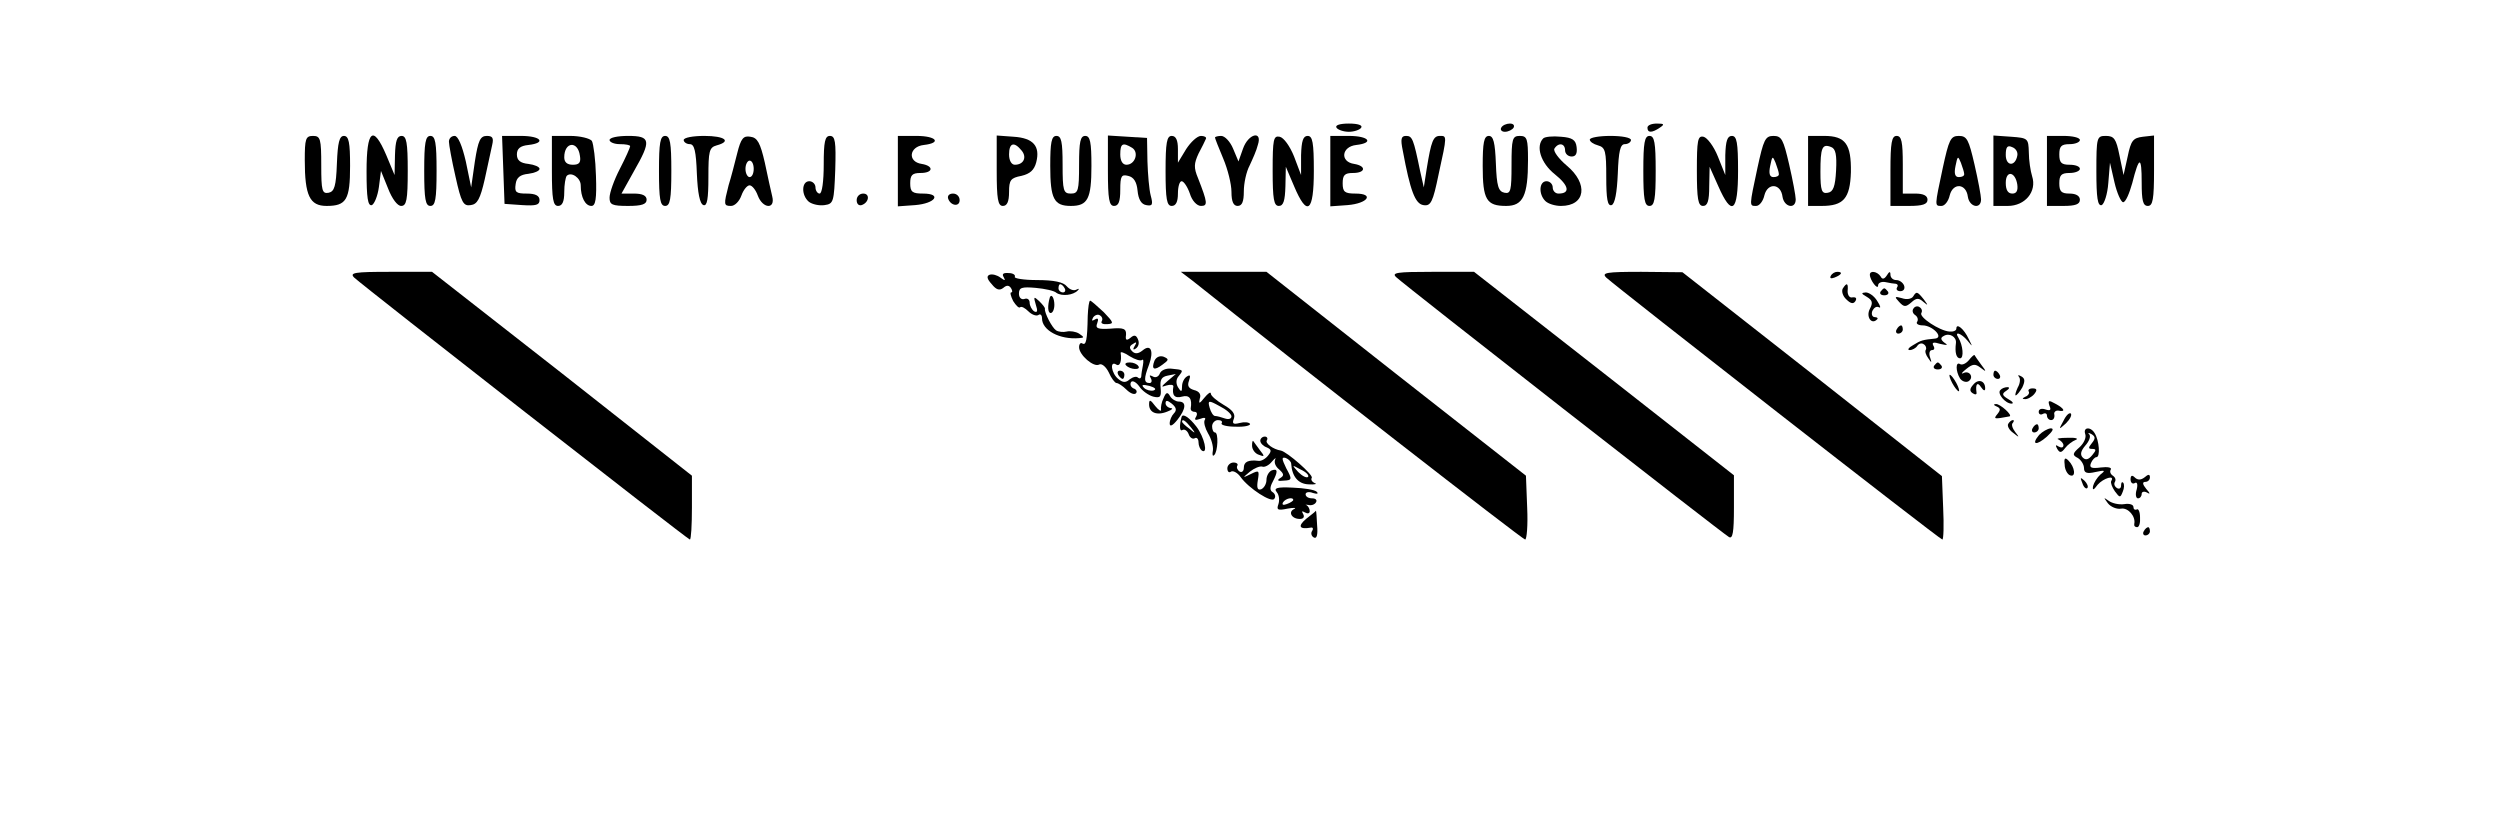
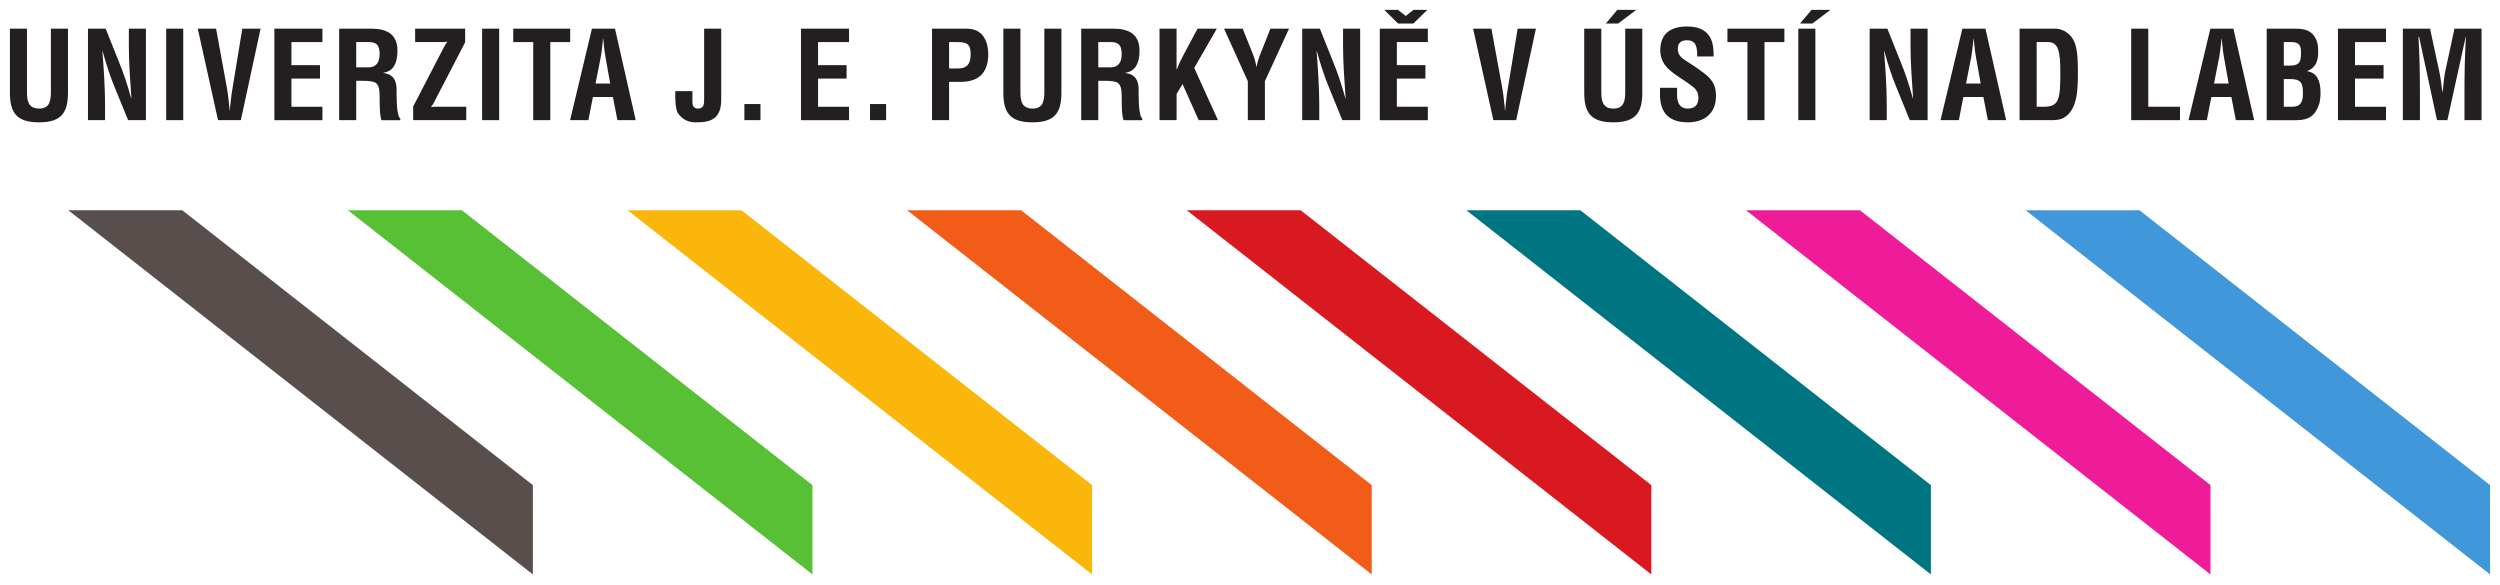
- <svg xmlns="http://www.w3.org/2000/svg" version="1.0" width="607pt" height="198pt" viewBox="0 0 607 198" preserveAspectRatio="xMidYMid meet">
-   <g transform="translate(0,198) scale(0.1,-0.1)" fill="#000000" stroke="none">
-     <path d="M3245 1670 c3 -5 17 -10 30 -10 13 0 27 5 30 10 4 6 -8 10 -30 10 -22 0 -34 -4 -30 -10z" />
-     <path d="M3645 1670 c-3 -5 1 -10 9 -10 8 0 18 5 21 10 3 6 -1 10 -9 10 -8 0 -18 -4 -21 -10z" />
-     <path d="M4000 1670 c0 -13 11 -13 30 0 12 8 11 10 -7 10 -13 0 -23 -4 -23 -10z" />
-     <path d="M740 1591 c0 -86 12 -111 53 -111 48 0 57 15 57 97 0 57 -3 73 -15 73 -11 0 -15 -16 -17 -67 -2 -55 -6 -68 -20 -71 -16 -3 -18 5 -18 67 0 64 -2 71 -20 71 -18 0 -20 -7 -20 -59z" />
-     <path d="M890 1564 c0 -64 3 -85 13 -82 6 3 14 22 17 44 l5 39 17 -42 c10 -26 23 -43 32 -43 13 0 16 14 16 85 0 69 -3 85 -15 85 -11 0 -15 -12 -16 -47 l-1 -48 -20 48 c-32 75 -48 62 -48 -39z" />
-     <path d="M1030 1565 c0 -69 3 -85 15 -85 12 0 15 16 15 85 0 69 -3 85 -15 85 -12 0 -15 -16 -15 -85z" />
-     <path d="M1090 1636 c0 -7 7 -46 16 -85 14 -63 19 -72 37 -69 16 2 23 15 34 63 7 33 15 70 18 83 4 17 1 22 -13 22 -16 0 -21 -11 -29 -62 l-9 -63 -13 63 c-9 39 -19 62 -27 62 -8 0 -14 -6 -14 -14z" />
-     <path d="M1222 1568 l3 -83 43 -3 c33 -2 42 0 42 12 0 11 -10 16 -31 16 -26 0 -30 3 -27 23 2 16 11 23 31 25 15 2 27 7 27 12 0 5 -12 10 -27 12 -20 2 -28 9 -28 23 0 14 8 21 28 23 44 5 31 22 -18 22 l-46 0 3 -82z" />
-     <path d="M1340 1565 c0 -69 3 -85 15 -85 10 0 15 10 15 33 0 19 3 36 6 40 11 11 34 -5 34 -23 0 -29 11 -50 26 -50 10 0 13 17 11 73 -1 39 -6 78 -10 85 -5 6 -28 12 -53 12 l-44 0 0 -85z m68 37 c3 -17 -2 -22 -17 -22 -14 0 -21 6 -21 18 0 38 33 41 38 4z" />
-     <path d="M1480 1640 c0 -5 11 -10 25 -10 14 0 25 -2 25 -5 0 -3 -11 -28 -25 -55 -14 -27 -25 -58 -25 -70 0 -17 6 -20 45 -20 33 0 45 4 45 15 0 10 -10 15 -31 15 l-30 0 30 54 c43 75 41 86 -14 86 -25 0 -45 -4 -45 -10z" />
-     <path d="M1600 1565 c0 -69 3 -85 15 -85 12 0 15 16 15 85 0 69 -3 85 -15 85 -12 0 -15 -16 -15 -85z" />
-     <path d="M1660 1640 c0 -5 7 -10 15 -10 11 0 15 -17 17 -72 2 -46 7 -73 16 -76 9 -3 12 15 12 68 0 63 2 72 20 77 37 10 20 23 -30 23 -27 0 -50 -4 -50 -10z" />
-     <path d="M1790 1608 c-6 -24 -15 -59 -21 -78 -12 -47 -12 -50 6 -50 9 0 20 11 25 25 5 14 14 25 20 25 6 0 15 -11 20 -25 12 -32 43 -34 35 -2 -3 12 -11 49 -18 82 -11 48 -18 61 -35 63 -17 3 -23 -4 -32 -40z m40 -38 c0 -11 -4 -20 -10 -20 -5 0 -10 9 -10 20 0 11 5 20 10 20 6 0 10 -9 10 -20z" />
-     <path d="M2000 1580 c0 -40 -4 -70 -10 -70 -5 0 -10 7 -10 15 0 8 -7 15 -15 15 -19 0 -20 -34 -1 -50 8 -6 25 -10 38 -8 22 3 23 8 26 86 2 68 0 82 -13 82 -12 0 -15 -14 -15 -70z" />
-     <path d="M2180 1564 l0 -85 42 3 c49 4 66 28 19 28 -26 0 -31 4 -31 25 0 20 5 25 25 25 31 0 33 17 3 22 -35 5 -31 42 5 46 44 5 31 22 -18 22 l-45 0 0 -86z" />
-     <path d="M2420 1566 c0 -70 3 -86 15 -86 10 0 15 10 15 34 0 29 4 34 30 39 21 5 31 14 36 33 10 39 -7 59 -55 62 l-41 3 0 -85z m60 49 c14 -16 6 -35 -16 -35 -8 0 -14 10 -14 25 0 28 12 32 30 10z" />
-     <path d="M2550 1577 c0 -80 9 -97 50 -97 41 0 50 17 50 97 0 58 -3 73 -15 73 -12 0 -15 -14 -15 -70 0 -63 -2 -70 -20 -70 -18 0 -20 7 -20 70 0 56 -3 70 -15 70 -12 0 -15 -15 -15 -73z" />
-     <path d="M2690 1566 c0 -70 3 -86 15 -86 11 0 15 11 15 39 0 34 3 38 19 34 14 -3 21 -15 23 -36 2 -21 9 -33 21 -35 15 -3 17 1 11 23 -4 15 -7 52 -8 83 l-1 57 -47 3 -48 3 0 -85z m59 55 c17 -11 7 -41 -14 -41 -9 0 -15 9 -15 25 0 27 6 30 29 16z" />
-     <path d="M2830 1565 c0 -69 3 -85 15 -85 10 0 15 10 15 30 0 17 4 30 9 30 5 0 14 -13 20 -30 5 -17 17 -30 27 -30 17 0 16 8 -7 67 -11 26 -10 36 1 60 8 15 16 31 18 36 2 4 -4 7 -12 7 -9 0 -25 -15 -36 -32 l-20 -33 0 33 c0 22 -5 32 -15 32 -12 0 -15 -16 -15 -85z" />
-     <path d="M2950 1646 c0 -2 9 -25 20 -51 11 -26 20 -62 20 -81 0 -24 5 -34 15 -34 11 0 15 11 15 35 0 20 6 48 14 63 7 15 17 37 20 50 12 36 -23 28 -36 -9 l-11 -31 -13 31 c-7 17 -20 31 -29 31 -8 0 -15 -2 -15 -4z" />
-     <path d="M3090 1566 c0 -70 3 -86 15 -86 11 0 15 12 16 48 l1 47 20 -47 c32 -76 48 -63 48 37 0 69 -3 85 -15 85 -11 0 -15 -12 -16 -47 l0 -48 -17 45 c-10 25 -25 46 -35 48 -15 3 -17 -6 -17 -82z" />
-     <path d="M3230 1564 l0 -85 42 3 c49 4 66 28 19 28 -26 0 -31 4 -31 25 0 20 5 25 25 25 31 0 33 17 3 22 -35 5 -31 42 5 46 44 5 31 22 -18 22 l-45 0 0 -86z" />
-     <path d="M3406 1614 c18 -97 30 -129 50 -132 18 -3 23 7 37 75 21 95 20 93 3 93 -16 0 -21 -12 -32 -80 l-7 -45 -9 40 c-16 78 -19 85 -34 85 -12 0 -14 -7 -8 -36z" />
-     <path d="M3600 1577 c0 -82 9 -97 57 -97 41 0 53 25 53 111 0 52 -2 59 -20 59 -18 0 -20 -7 -20 -71 0 -62 -2 -70 -17 -67 -15 3 -19 16 -21 71 -2 51 -6 67 -17 67 -12 0 -15 -16 -15 -73z" />
-     <path d="M3747 1644 c-19 -19 -6 -60 28 -87 35 -28 38 -47 9 -47 -8 0 -14 7 -14 15 0 8 -7 15 -15 15 -18 0 -20 -31 -3 -48 7 -7 24 -12 38 -12 60 0 67 54 14 98 -20 17 -33 35 -30 41 10 16 26 13 26 -4 0 -8 7 -15 16 -15 10 0 14 7 12 23 -2 17 -10 23 -38 25 -20 2 -39 0 -43 -4z" />
-     <path d="M3860 1641 c0 -5 9 -11 20 -14 18 -5 20 -14 20 -77 0 -53 3 -71 13 -68 8 3 13 30 15 76 2 55 6 72 17 72 8 0 15 5 15 10 0 6 -22 10 -50 10 -27 0 -50 -4 -50 -9z" />
-     <path d="M3990 1565 c0 -69 3 -85 15 -85 12 0 15 16 15 85 0 69 -3 85 -15 85 -12 0 -15 -16 -15 -85z" />
-     <path d="M4120 1566 c0 -70 3 -86 15 -86 11 0 15 12 15 48 l1 47 21 -47 c33 -75 48 -63 48 37 0 69 -3 85 -15 85 -11 0 -15 -12 -16 -47 l0 -48 -18 45 c-10 25 -26 46 -35 48 -14 3 -16 -9 -16 -82z" />
-     <path d="M4267 1572 c-20 -94 -20 -92 -3 -92 8 0 17 12 20 26 8 31 40 29 44 -4 4 -25 32 -31 32 -6 0 8 -7 46 -16 85 -14 60 -18 69 -38 69 -20 0 -24 -9 -39 -78z m52 -14 c1 -5 -5 -8 -13 -8 -9 0 -12 8 -8 27 5 25 6 25 13 8 4 -11 8 -23 8 -27z" />
-     <path d="M4390 1565 l0 -85 33 0 c53 0 69 18 71 82 1 68 -13 88 -65 88 l-39 0 0 -85z m68 1 c-2 -39 -7 -52 -20 -54 -15 -3 -18 5 -18 51 0 58 4 69 26 60 11 -4 14 -19 12 -57z" />
-     <path d="M4590 1565 l0 -85 45 0 c33 0 45 4 45 15 0 10 -10 15 -30 15 l-30 0 0 70 c0 56 -3 70 -15 70 -12 0 -15 -16 -15 -85z" />
-     <path d="M4717 1572 c-20 -94 -20 -92 -3 -92 8 0 17 12 20 26 8 31 40 29 44 -4 4 -25 32 -31 32 -6 0 8 -7 46 -16 85 -14 60 -18 69 -38 69 -20 0 -24 -9 -39 -78z m52 -14 c1 -5 -5 -8 -13 -8 -9 0 -12 8 -8 27 5 25 6 25 13 8 4 -11 8 -23 8 -27z" />
-     <path d="M4840 1566 l0 -86 35 0 c42 0 71 35 59 72 -4 13 -8 39 -8 58 -1 34 -2 35 -43 38 l-43 3 0 -85z m58 36 c-5 -27 -28 -26 -28 2 0 19 4 24 15 19 9 -3 15 -12 13 -21z m0 -70 c2 -15 -2 -22 -12 -22 -11 0 -16 9 -16 26 0 31 23 28 28 -4z" />
-     <path d="M4970 1565 l0 -85 40 0 c29 0 40 4 40 15 0 9 -9 15 -25 15 -20 0 -25 5 -25 25 0 20 5 25 25 25 14 0 25 5 25 10 0 6 -11 10 -25 10 -20 0 -25 5 -25 25 0 20 5 25 25 25 14 0 25 5 25 10 0 6 -18 10 -40 10 l-40 0 0 -85z" />
-     <path d="M5090 1564 c0 -64 3 -85 13 -82 6 3 14 26 16 54 l4 49 11 -48 c6 -26 16 -48 21 -48 6 0 15 21 22 46 17 67 23 67 23 2 0 -44 3 -57 15 -57 12 0 15 16 15 86 l0 85 -27 -3 c-24 -3 -29 -9 -37 -48 l-10 -45 -10 48 c-8 40 -13 47 -33 47 -22 0 -23 -3 -23 -86z" />
-     <path d="M2080 1494 c0 -9 5 -14 12 -12 18 6 21 28 4 28 -9 0 -16 -7 -16 -16z" />
-     <path d="M2302 1498 c6 -18 28 -21 28 -4 0 9 -7 16 -16 16 -9 0 -14 -5 -12 -12z" />
-     <path d="M860 1306 c25 -23 810 -636 815 -636 3 0 5 35 5 78 l0 77 -315 248 -316 247 -102 0 c-86 0 -99 -2 -87 -14z" />
-     <path d="M2403 1313 c-8 -3 -7 -10 5 -23 11 -14 19 -16 28 -9 8 7 14 7 19 -1 3 -5 4 -10 0 -10 -3 0 -1 -9 5 -21 7 -11 14 -18 17 -15 3 3 12 -2 20 -10 8 -8 19 -12 24 -9 5 4 9 0 9 -8 0 -29 43 -52 90 -48 13 1 13 2 0 11 -8 5 -22 7 -30 5 -8 -2 -20 -1 -26 3 -10 7 -28 42 -27 52 1 3 -6 11 -14 19 -13 12 -14 11 -8 -9 5 -15 4 -20 -4 -16 -6 4 -11 14 -11 21 0 8 -6 12 -13 9 -7 -2 -13 3 -13 13 0 15 7 17 41 14 22 -2 45 -7 50 -12 13 -9 41 -6 52 6 4 4 3 5 -3 2 -7 -4 -17 0 -24 8 -8 10 -31 15 -72 15 -32 0 -57 4 -54 8 2 4 -4 9 -15 9 -13 1 -17 -2 -12 -10 5 -9 3 -9 -8 -1 -8 6 -19 9 -26 7z m182 -33 c3 -5 1 -10 -4 -10 -6 0 -11 5 -11 10 0 6 2 10 4 10 3 0 8 -4 11 -10z" />
-     <path d="M2896 1298 c252 -201 801 -628 807 -628 4 0 7 35 5 77 l-3 78 -315 247 -315 248 -104 0 -104 0 29 -22z" />
-     <path d="M3390 1307 c21 -20 792 -622 808 -631 9 -5 12 11 12 71 l0 79 -315 247 -316 247 -102 0 c-85 0 -99 -2 -87 -13z" />
-     <path d="M3900 1306 c26 -24 810 -636 816 -636 3 0 4 35 2 77 l-3 77 -315 248 -315 247 -100 1 c-85 0 -97 -2 -85 -14z" />
-     <path d="M4445 1310 c-3 -6 1 -7 9 -4 18 7 21 14 7 14 -6 0 -13 -4 -16 -10z" />
-     <path d="M4540 1313 c0 -13 20 -39 20 -26 0 6 8 10 18 8 9 -2 21 -4 25 -4 5 -1 6 -5 3 -9 -3 -5 1 -9 8 -9 8 0 12 6 9 14 -3 7 -11 13 -19 13 -8 0 -14 6 -14 13 0 9 -3 8 -9 -2 -6 -9 -11 -10 -15 -2 -8 12 -26 15 -26 4z" />
-     <path d="M4474 1279 c-3 -6 0 -18 9 -26 10 -10 17 -12 22 -4 4 7 1 10 -7 9 -7 -2 -12 5 -12 15 2 20 -2 22 -12 6z" />
-     <path d="M4566 1272 c-3 -5 1 -9 9 -9 8 0 12 4 9 9 -3 4 -7 8 -9 8 -2 0 -6 -4 -9 -8z" />
-     <path d="M4533 1259 c13 -8 15 -14 7 -29 -10 -19 4 -39 17 -26 4 3 1 6 -5 6 -6 0 -9 7 -6 15 4 8 10 12 16 9 5 -3 4 3 -4 15 -7 12 -20 21 -28 21 -12 -1 -11 -3 3 -11z" />
-     <path d="M4645 1260 c-4 -6 -16 -8 -27 -4 -18 5 -19 4 -7 -9 12 -13 16 -13 30 -1 12 11 18 11 29 1 12 -10 12 -9 1 6 -16 20 -18 20 -26 7z" />
-     <path d="M2549 1258 c-6 -21 -5 -38 2 -38 5 0 9 9 9 20 0 16 -7 28 -11 18z" />
-     <path d="M2641 1213 c-1 -60 -4 -72 -13 -67 -4 3 -8 -1 -8 -9 0 -19 36 -50 49 -42 6 3 16 -5 23 -19 6 -14 15 -26 19 -26 4 0 15 -7 24 -16 9 -9 19 -13 23 -9 4 4 1 10 -6 12 -6 3 -9 9 -6 15 3 5 12 1 20 -10 7 -11 23 -22 34 -25 17 -4 20 -1 18 21 -2 20 2 27 17 30 l20 4 -20 -17 c-16 -14 -17 -16 -3 -11 10 3 17 2 17 -2 -4 -22 3 -30 21 -25 18 5 25 -5 21 -29 0 -5 4 -8 10 -8 5 0 7 -5 3 -12 -5 -8 -2 -9 10 -5 10 4 15 3 11 -3 -3 -5 1 -20 8 -32 8 -13 13 -31 12 -41 -2 -11 -1 -16 3 -12 9 8 11 55 2 55 -4 0 -7 7 -7 15 0 8 7 15 14 15 8 0 12 -3 9 -8 -2 -4 13 -8 34 -8 22 -1 37 3 35 7 -3 4 -14 5 -25 2 -16 -4 -19 -2 -14 11 4 11 -4 21 -25 33 -17 10 -31 22 -31 27 0 6 -7 1 -16 -10 -12 -15 -14 -15 -11 -2 4 10 -1 18 -14 21 -13 4 -17 10 -12 23 4 12 3 15 -5 10 -7 -4 -12 -15 -12 -24 0 -14 -2 -15 -10 -2 -5 9 -5 19 2 27 12 15 12 15 -19 18 -12 1 -24 -4 -27 -12 -3 -8 -11 -11 -17 -7 -8 4 -9 3 -5 -4 4 -7 2 -12 -3 -12 -14 0 -14 11 -1 45 12 33 4 51 -16 34 -10 -8 -18 -9 -25 -2 -8 8 -7 13 2 18 8 6 10 4 4 -5 -5 -8 -4 -11 3 -6 6 4 9 13 5 22 -4 10 -9 12 -18 4 -10 -8 -13 -6 -11 7 1 15 -6 18 -38 15 -31 -2 -37 1 -32 13 4 11 2 14 -6 9 -7 -4 -8 -3 -4 5 4 6 12 9 17 5 5 -3 7 -9 4 -14 -3 -5 3 -8 14 -7 16 1 15 4 -9 29 -16 15 -31 28 -33 28 -3 0 -5 -17 -6 -37z m132 -107 c3 3 4 -2 2 -13 -2 -10 -4 -22 -4 -27 -1 -5 -4 -6 -8 -3 -3 4 -12 2 -20 -4 -10 -9 -17 -8 -28 1 -17 14 -21 45 -5 35 9 -6 14 8 11 28 -1 4 9 1 22 -8 13 -8 26 -12 30 -9z m28 -74 c-7 -2 -18 1 -23 6 -8 8 -4 9 13 5 13 -4 18 -8 10 -11z m189 -63 c0 -6 -7 -8 -16 -5 -9 3 -19 6 -24 6 -4 0 -10 9 -13 20 -5 18 -3 19 24 4 16 -8 29 -19 29 -25z" />
-     <path d="M2734 1093 c10 -11 37 -12 30 -2 -3 5 -12 9 -21 9 -9 0 -13 -3 -9 -7z" />
-     <path d="M2715 1070 c3 -5 8 -10 11 -10 2 0 4 5 4 10 0 6 -5 10 -11 10 -5 0 -7 -4 -4 -10z" />
-     <path d="M4646 1231 c-4 -5 -2 -12 4 -16 6 -4 8 -11 5 -16 -4 -5 3 -9 13 -9 24 0 52 -29 31 -32 -30 -3 -35 -4 -54 -16 -11 -6 -15 -12 -8 -12 6 0 15 5 18 10 4 6 11 8 16 4 5 -3 7 -9 5 -13 -3 -4 0 -13 6 -21 8 -12 9 -12 4 3 -3 9 -1 17 5 17 6 0 7 5 3 11 -4 8 1 9 17 4 17 -4 20 -3 10 3 -9 7 -10 12 -2 16 14 9 32 -2 30 -17 -3 -23 1 -37 10 -37 10 0 7 32 -4 50 -11 17 7 11 22 -7 13 -16 13 -16 3 4 -11 24 -30 40 -30 25 0 -5 -8 -8 -17 -7 -24 2 -74 35 -68 45 3 5 1 11 -4 14 -5 4 -12 2 -15 -3z" />
-     <path d="M4605 1180 c-3 -5 -1 -10 4 -10 6 0 11 5 11 10 0 6 -2 10 -4 10 -3 0 -8 -4 -11 -10z" />
-     <path d="M2803 1104 c-8 -21 -1 -25 20 -9 15 11 16 13 2 19 -9 3 -18 -1 -22 -10z" />
-     <path d="M4780 1105 c-7 -8 -16 -12 -21 -9 -11 7 -11 -17 0 -35 5 -7 14 -10 20 -7 15 9 3 28 -12 20 -7 -3 -3 2 7 10 16 13 22 13 35 3 14 -11 15 -10 1 8 -8 11 -15 21 -16 23 -1 1 -7 -4 -14 -13z" />
-     <path d="M4696 1092 c-3 -5 1 -9 9 -9 8 0 12 4 9 9 -3 4 -7 8 -9 8 -2 0 -6 -4 -9 -8z" />
-     <path d="M4840 1070 c0 -5 5 -10 11 -10 5 0 7 5 4 10 -3 6 -8 10 -11 10 -2 0 -4 -4 -4 -10z" />
-     <path d="M4740 1050 c6 -11 13 -20 16 -20 2 0 0 9 -6 20 -6 11 -13 20 -16 20 -2 0 0 -9 6 -20z" />
-     <path d="M4902 1065 c4 -4 3 -16 -3 -26 -5 -11 -7 -19 -5 -19 3 0 10 9 16 19 7 15 7 22 -2 27 -7 4 -10 4 -6 -1z" />
-     <path d="M4791 1046 c-9 -10 -9 -16 -1 -21 6 -4 10 -3 9 2 -3 20 2 27 11 13 6 -9 10 -10 10 -3 0 19 -17 24 -29 9z" />
-     <path d="M4857 1033 c-9 -8 12 -33 27 -33 6 0 3 5 -8 11 -15 9 -16 13 -5 20 8 5 9 9 3 9 -6 0 -14 -3 -17 -7z" />
-     <path d="M4926 1029 c2 -4 -2 -10 -8 -12 -8 -4 -9 -6 -2 -6 6 -1 17 5 23 12 8 10 7 14 -4 14 -8 0 -12 -4 -9 -8z" />
-     <path d="M2825 1013 c-5 -10 -7 -22 -6 -28 1 -5 -6 -1 -14 9 -12 16 -15 17 -15 4 0 -20 19 -28 45 -17 11 4 14 8 8 8 -7 1 -13 6 -13 12 0 8 5 7 15 -1 11 -9 13 -16 5 -24 -5 -5 -10 -16 -10 -24 0 -9 7 -6 19 9 21 27 22 44 3 44 -7 0 -17 6 -21 13 -6 11 -10 10 -16 -5z" />
-     <path d="M4976 995 c5 -11 2 -13 -10 -9 -9 3 -16 1 -16 -6 0 -6 5 -8 10 -5 6 3 10 1 10 -4 0 -6 5 -11 10 -11 6 0 9 6 8 13 -2 6 3 11 10 10 18 -4 15 5 -8 17 -16 9 -18 8 -14 -5z" />
-     <path d="M4848 993 c9 -4 10 -8 2 -18 -11 -13 -8 -13 29 -6 9 2 -23 31 -33 30 -6 0 -6 -3 2 -6z" />
-     <path d="M5010 958 c-12 -22 -12 -22 6 -6 10 10 15 20 12 24 -4 3 -12 -5 -18 -18z" />
-     <path d="M2869 968 c-6 -21 -5 -37 2 -32 5 3 12 -2 15 -10 3 -9 10 -13 15 -10 5 3 9 -2 9 -10 0 -8 4 -17 8 -20 16 -10 6 33 -13 58 -17 22 -33 33 -36 24z m22 -25 c13 -16 12 -17 -3 -4 -10 7 -18 15 -18 17 0 8 8 3 21 -13z" />
-     <path d="M4876 951 c-3 -5 2 -15 12 -22 15 -12 16 -12 5 2 -7 9 -10 19 -6 22 3 4 4 7 0 7 -3 0 -8 -4 -11 -9z" />
-     <path d="M4935 940 c-3 -5 -1 -10 4 -10 6 0 11 5 11 10 0 6 -2 10 -4 10 -3 0 -8 -4 -11 -10z" />
-     <path d="M4951 924 c-20 -24 -7 -27 19 -4 14 13 18 20 9 20 -8 -1 -20 -8 -28 -16z" />
-     <path d="M5063 926 c3 -8 -3 -22 -14 -32 -17 -15 -18 -19 -4 -26 8 -5 15 -16 15 -25 0 -11 7 -14 28 -9 23 5 25 4 12 -6 -8 -7 -16 -20 -18 -28 -2 -11 1 -11 11 3 14 16 43 25 33 9 -2 -4 2 -15 9 -25 12 -16 13 -16 19 -1 4 9 4 19 1 22 -3 3 -5 0 -5 -7 0 -7 -5 -9 -10 -6 -6 4 -8 10 -5 15 3 5 1 11 -5 15 -6 4 -8 10 -5 15 3 5 -8 7 -24 5 -23 -3 -29 -1 -24 11 3 7 9 14 13 14 10 0 7 40 -4 58 -10 17 -29 15 -23 -2z m16 -22 c-9 -11 -9 -14 1 -14 10 0 10 -3 0 -15 -9 -11 -16 -13 -23 -6 -7 7 -5 16 6 29 9 10 14 22 10 27 -5 4 -2 5 5 1 10 -6 10 -11 1 -22z" />
-     <path d="M3060 910 c0 -6 7 -13 15 -16 12 -5 13 -9 4 -20 -6 -8 -17 -14 -23 -13 -25 3 -36 -2 -36 -17 0 -8 -5 -12 -10 -9 -6 4 -8 10 -6 14 3 4 -1 8 -9 8 -8 0 -15 -7 -15 -14 0 -8 4 -12 9 -8 5 3 16 -3 23 -13 20 -28 76 -64 82 -53 4 5 2 12 -4 16 -7 4 -7 12 0 25 13 25 13 33 -2 28 -7 -3 -13 -13 -13 -23 0 -10 -6 -20 -13 -23 -9 -3 -11 4 -8 22 4 24 3 25 -17 15 -21 -10 -21 -10 -2 6 10 8 24 14 30 12 5 -2 16 3 23 12 8 9 11 11 8 5 -3 -7 1 -17 10 -24 12 -11 12 -15 2 -21 -8 -5 -6 -8 9 -6 20 1 21 3 6 30 -11 23 -12 28 -1 25 7 -3 13 -9 13 -14 2 -31 17 -49 42 -50 16 -1 22 1 15 3 -6 3 -10 8 -7 13 4 7 -60 63 -75 66 -19 3 -39 18 -34 25 3 5 0 9 -5 9 -6 0 -11 -5 -11 -10z m116 -88 c-4 -3 -14 2 -24 12 -16 18 -16 18 6 6 13 -6 21 -14 18 -18z" />
-     <path d="M4998 913 c6 -3 12 -9 12 -14 0 -6 -5 -7 -12 -3 -7 5 -8 3 -3 -6 6 -10 10 -10 19 2 6 8 18 17 26 20 8 3 -1 6 -20 5 -19 0 -29 -2 -22 -4z" />
-     <path d="M3040 898 c0 -9 7 -19 16 -22 15 -6 15 -4 3 11 -7 10 -15 20 -16 22 -2 2 -3 -3 -3 -11z" />
-     <path d="M5013 852 c0 -12 7 -24 13 -26 15 -6 12 20 -4 36 -8 8 -11 6 -9 -10z" />
-     <path d="M5173 816 c0 -8 5 -12 10 -9 6 4 8 -3 5 -15 -4 -12 -2 -22 3 -22 5 0 9 5 9 11 0 5 6 7 13 3 8 -5 8 -2 -2 9 -9 11 -10 17 -2 17 6 0 11 5 11 11 0 8 -4 8 -13 0 -9 -7 -17 -7 -24 0 -6 6 -10 5 -10 -5z" />
-     <path d="M5056 807 c3 -10 9 -15 12 -12 3 3 0 11 -7 18 -10 9 -11 8 -5 -6z" />
-     <path d="M3100 785 c6 -7 7 -20 4 -29 -5 -14 -2 -16 22 -11 16 3 23 2 16 -1 -15 -7 -6 -24 14 -24 9 0 12 5 8 12 -4 7 -3 8 4 4 7 -4 12 -3 12 3 0 5 -3 11 -7 14 -5 2 -3 2 4 1 7 -2 15 1 18 6 4 6 -1 10 -9 10 -9 0 -16 4 -16 10 0 5 8 7 18 3 10 -3 14 -2 9 3 -5 5 -31 9 -58 10 -39 2 -47 -1 -39 -11z m40 -19 c0 -2 -7 -7 -16 -10 -8 -3 -12 -2 -9 4 6 10 25 14 25 6z" />
-     <path d="M5118 758 c7 -9 22 -15 32 -13 17 3 36 -19 32 -37 -1 -5 2 -8 7 -8 5 0 8 11 7 24 0 13 -4 22 -8 19 -5 -2 -8 1 -8 6 0 6 -10 9 -22 7 -13 -2 -30 2 -38 8 -13 9 -13 9 -2 -6z" />
-     <path d="M3171 720 c-21 -18 -16 -26 12 -21 5 1 6 -3 3 -8 -4 -5 -2 -13 4 -16 7 -4 10 6 8 29 -1 20 -2 36 -3 36 0 -1 -11 -10 -24 -20z" />
-     <path d="M5205 690 c-3 -5 -1 -10 4 -10 6 0 11 5 11 10 0 6 -2 10 -4 10 -3 0 -8 -4 -11 -10z" />
+ <svg xmlns="http://www.w3.org/2000/svg" version="1.1" width="892.913" height="208.701" id="svg12313">
+   <defs id="defs12315" />
+   <g transform="translate(60.84097,-388.6614)" id="layer1">
+     <g transform="matrix(4.95183,0,0,4.95183,-1718.734,-2553.055)" id="g12410">
+       <path d="m 393.405,629.058 0,6.442 -33.509,-26.269 8.224,0 25.285,19.826 z" id="path11291" style="fill:#57c035;fill-opacity:1;fill-rule:nonzero;stroke:none" />
+       <path d="m 413.573,629.058 0,6.442 -33.506,-26.269 8.216,0 25.29,19.826 z" id="path11293" style="fill:#fab60a;fill-opacity:1;fill-rule:nonzero;stroke:none" />
+       <path d="m 373.238,629.058 0,6.442 -33.509,-26.269 8.22,0 25.289,19.826 z" id="path11295" style="fill:#584e4b;fill-opacity:1;fill-rule:nonzero;stroke:none" />
+       <path d="m 433.743,629.058 0,6.442 -33.513,-26.269 8.223,0 25.29,19.826 z" id="path11297" style="fill:#f25c19;fill-opacity:1;fill-rule:nonzero;stroke:none" />
+       <path d="m 453.91,629.058 0,6.442 -33.508,-26.269 8.215,0 25.293,19.826 z" id="path11299" style="fill:#d91920;fill-opacity:1;fill-rule:nonzero;stroke:none" />
+       <path d="m 474.075,629.058 0,6.442 -33.509,-26.269 8.223,0 25.286,19.826 z" id="path11301" style="fill:#007582;fill-opacity:1;fill-rule:nonzero;stroke:none" />
+       <path d="m 494.242,629.058 0,6.442 -33.506,-26.269 8.22,0 25.286,19.826 z" id="path11303" style="fill:#ee1c99;fill-opacity:1;fill-rule:nonzero;stroke:none" />
+       <path d="m 514.408,635.5 -33.505,-26.269 8.217,0 25.288,19.826 0,6.442 z" id="path11305" style="fill:#4097d9;fill-opacity:1;fill-rule:nonzero;stroke:none" />
+       <path d="m 338.476,596.134 1.231,0 0,4.601 c 0,1.461 -0.475,2.155 -2.085,2.155 -1.629,0 -2.103,-0.694 -2.103,-2.155 l 0,-4.601 1.231,0 0,4.496 c 0,0.634 0.044,1.268 0.88,1.268 0.801,0 0.845,-0.634 0.845,-1.268 l 0,-4.496 z" id="path11307" style="fill:#231f20;fill-opacity:1;fill-rule:nonzero;stroke:none" />
+       <path d="m 344.098,596.134 1.231,0 0,6.599 -1.285,0 -0.959,-2.349 c -0.325,-0.784 -0.589,-1.584 -0.88,-2.623 l -0.018,0 c 0.045,0.545 0.098,1.215 0.133,1.883 0.035,0.66 0.061,1.32 0.061,1.847 l 0,1.241 -1.232,0 0,-6.599 1.276,0 0.96,2.402 c 0.315,0.765 0.579,1.548 0.88,2.621 l 0.016,0 c -0.044,-0.599 -0.087,-1.24 -0.122,-1.874 -0.036,-0.634 -0.061,-1.268 -0.061,-1.856 l 0,-1.294 z" id="path11309" style="fill:#231f20;fill-opacity:1;fill-rule:nonzero;stroke:none" />
+       <path d="m 346.79,596.134 1.231,0 0,6.599 -1.231,0 0,-6.599 z" id="path11311" style="fill:#231f20;fill-opacity:1;fill-rule:nonzero;stroke:none" />
+       <path d="m 352.281,596.134 1.319,0 -1.424,6.599 -1.646,0 -1.461,-6.599 1.32,0 0.775,4.231 c 0.07,0.37 0.114,0.749 0.149,1.126 0.019,0.176 0.052,0.361 0.052,0.546 l 0.019,0 c 0,-0.185 0.035,-0.37 0.052,-0.546 0.035,-0.378 0.079,-0.756 0.15,-1.126 l 0.695,-4.231 z" id="path11313" style="fill:#231f20;fill-opacity:1;fill-rule:nonzero;stroke:none" />
+       <path d="m 354.593,602.733 0,-6.599 3.467,0 0,0.968 -2.235,0 0,1.664 2.059,0 0,0.968 -2.059,0 0,2.033 2.235,0 0,0.968 -3.467,0 z" id="path11315" style="fill:#231f20;fill-opacity:1;fill-rule:nonzero;stroke:none" />
+       <path d="m 360.498,598.923 0.968,0 c 0.405,-0.026 0.721,-0.29 0.721,-0.95 0,-0.739 -0.309,-0.863 -0.775,-0.871 l -0.914,0 0,1.821 z m 0,0.969 0,2.841 -1.231,0 0,-6.599 2.331,0 c 1.064,0 1.874,0.37 1.874,1.584 0,0.721 -0.186,1.478 -1.012,1.593 l 0,0.018 c 0.73,0.098 0.95,0.564 0.95,1.196 0,0.274 -0.034,1.893 0.265,2.085 l 0,0.124 -1.355,0 c -0.15,-0.422 -0.124,-1.231 -0.133,-1.671 -0.009,-0.405 0,-0.959 -0.421,-1.083 -0.335,-0.098 -0.696,-0.087 -1.048,-0.087 l -0.22,0 z" id="path11317" style="fill:#231f20;fill-opacity:1;fill-rule:nonzero;stroke:none" />
+       <path d="m 364.607,601.746 2.12,-4.091 c 0.105,-0.193 0.194,-0.395 0.344,-0.58 -0.159,0.026 -0.318,0.026 -0.475,0.026 l -1.849,0 0,-0.968 3.607,0 0,0.985 -2.12,4.091 c -0.105,0.194 -0.193,0.396 -0.344,0.581 0.159,-0.026 0.318,-0.026 0.475,-0.026 l 2.069,0 0,0.968 -3.828,0 0,-0.986 z" id="path11319" style="fill:#231f20;fill-opacity:1;fill-rule:nonzero;stroke:none" />
+       <path d="m 369.578,596.134 1.231,0 0,6.599 -1.231,0 0,-6.599 z" id="path11321" style="fill:#231f20;fill-opacity:1;fill-rule:nonzero;stroke:none" />
+       <path d="m 371.823,596.134 4.107,0 0,0.968 -1.434,0 0,5.631 -1.231,0 0,-5.631 -1.442,0 0,-0.968 z" id="path11323" style="fill:#231f20;fill-opacity:1;fill-rule:nonzero;stroke:none" />
+       <path d="m 377.761,600.093 1.056,0 -0.334,-1.874 c -0.061,-0.307 -0.089,-0.608 -0.124,-0.915 -0.009,-0.149 -0.026,-0.299 -0.044,-0.44 l -0.018,0 c -0.018,0.141 -0.035,0.291 -0.044,0.44 -0.035,0.307 -0.062,0.608 -0.124,0.915 l -0.37,1.874 z m -1.837,2.64 1.575,-6.599 1.663,0 1.495,6.599 -1.32,0 -0.325,-1.671 -1.442,0 -0.326,1.671 -1.319,0 z" id="path11325" style="fill:#231f20;fill-opacity:1;fill-rule:nonzero;stroke:none" />
+       <path d="m 384.747,600.639 0,0.818 c 0.009,0.237 0.096,0.441 0.396,0.441 0.439,0 0.449,-0.335 0.449,-0.696 l 0,-5.067 1.231,0 0,4.812 c 0,0.449 0.035,1.091 -0.361,1.514 -0.36,0.386 -0.905,0.43 -1.504,0.43 -0.44,0 -0.932,-0.166 -1.266,-0.677 -0.15,-0.236 -0.211,-0.966 -0.176,-1.574 l 1.231,0 z" id="path11327" style="fill:#231f20;fill-opacity:1;fill-rule:nonzero;stroke:none" />
+       <path d="m 388.495,601.571 1.161,0 0,1.161 -1.161,0 0,-1.161 z" id="path11329" style="fill:#231f20;fill-opacity:1;fill-rule:nonzero;stroke:none" />
+       <path d="m 392.577,602.733 0,-6.599 3.466,0 0,0.968 -2.235,0 0,1.664 2.06,0 0,0.968 -2.06,0 0,2.033 2.235,0 0,0.968 -3.466,0 z" id="path11331" style="fill:#231f20;fill-opacity:1;fill-rule:nonzero;stroke:none" />
+       <path d="m 397.557,601.571 1.161,0 0,1.161 -1.161,0 0,-1.161 z" id="path11333" style="fill:#231f20;fill-opacity:1;fill-rule:nonzero;stroke:none" />
+       <path d="m 403.26,599.003 0.66,0 c 0.536,0 0.897,-0.229 0.897,-1.03 0,-0.756 -0.299,-0.871 -0.995,-0.871 l -0.562,0 0,1.901 z m -1.231,3.73 0,-6.599 2.515,0 c 1.18,0 1.541,0.95 1.541,1.874 0,0.564 -0.15,1.196 -0.616,1.566 -0.388,0.307 -0.906,0.405 -1.381,0.396 l -0.828,0 0,2.763 -1.231,0 z" id="path11335" style="fill:#231f20;fill-opacity:1;fill-rule:nonzero;stroke:none" />
+       <path d="m 410.131,596.134 1.231,0 0,4.601 c 0,1.461 -0.475,2.155 -2.085,2.155 -1.627,0 -2.103,-0.694 -2.103,-2.155 l 0,-4.601 1.231,0 0,4.496 c 0,0.634 0.044,1.268 0.88,1.268 0.801,0 0.845,-0.634 0.845,-1.268 l 0,-4.496 z" id="path11337" style="fill:#231f20;fill-opacity:1;fill-rule:nonzero;stroke:none" />
+       <path d="m 414.02,598.923 0.969,0 c 0.404,-0.026 0.721,-0.29 0.721,-0.95 0,-0.739 -0.309,-0.863 -0.775,-0.871 l -0.915,0 0,1.821 z m 0,0.969 0,2.841 -1.231,0 0,-6.599 2.331,0 c 1.065,0 1.874,0.37 1.874,1.584 0,0.721 -0.185,1.478 -1.011,1.593 l 0,0.018 c 0.73,0.098 0.949,0.564 0.949,1.196 0,0.274 -0.034,1.893 0.265,2.085 l 0,0.124 -1.355,0 c -0.15,-0.422 -0.122,-1.231 -0.131,-1.671 -0.01,-0.405 0,-0.959 -0.422,-1.083 -0.335,-0.098 -0.696,-0.087 -1.048,-0.087 l -0.22,0 z" id="path11339" style="fill:#231f20;fill-opacity:1;fill-rule:nonzero;stroke:none" />
+       <path d="m 418.437,602.733 0,-6.599 1.231,0 0,2.93 0.019,0 c 0.193,-0.52 0.51,-1.1 0.774,-1.584 l 0.721,-1.346 1.39,0 -1.629,2.833 1.708,3.766 -1.39,0 -1.161,-2.605 -0.431,0.714 0,1.891 -1.231,0 z" id="path11341" style="fill:#231f20;fill-opacity:1;fill-rule:nonzero;stroke:none" />
+       <path d="m 425.132,597.866 c 0.131,0.326 0.236,0.66 0.289,1.012 l 0.019,0 c 0.087,-0.51 0.255,-0.88 0.404,-1.25 l 0.59,-1.495 1.346,0 -1.741,3.791 0,2.808 -1.232,0 0,-2.808 -1.716,-3.791 1.346,0 0.696,1.732 z" id="path11343" style="fill:#231f20;fill-opacity:1;fill-rule:nonzero;stroke:none" />
+       <path d="m 431.677,596.134 1.232,0 0,6.599 -1.286,0 -0.958,-2.349 c -0.326,-0.784 -0.59,-1.584 -0.88,-2.623 l -0.018,0 c 0.044,0.545 0.096,1.215 0.131,1.883 0.036,0.66 0.061,1.32 0.061,1.847 l 0,1.241 -1.231,0 0,-6.599 1.275,0 0.96,2.402 c 0.316,0.765 0.58,1.548 0.88,2.621 l 0.018,0 c -0.044,-0.599 -0.089,-1.24 -0.124,-1.874 -0.035,-0.634 -0.061,-1.268 -0.061,-1.856 l 0,-1.294 z" id="path11345" style="fill:#231f20;fill-opacity:1;fill-rule:nonzero;stroke:none" />
+       <path d="m 436.745,595.764 -1.1,0 -0.994,-0.985 0.985,0 0.562,0.44 0.555,-0.44 1.004,0 -1.012,0.985 z m -2.42,6.969 0,-6.599 3.467,0 0,0.968 -2.235,0 0,1.664 2.059,0 0,0.968 -2.059,0 0,2.033 2.235,0 0,0.968 -3.467,0 z" id="path11347" style="fill:#231f20;fill-opacity:1;fill-rule:nonzero;stroke:none" />
+       <path d="m 444.268,596.134 1.319,0 -1.424,6.599 -1.646,0 -1.461,-6.599 1.32,0 0.775,4.231 c 0.07,0.37 0.114,0.749 0.149,1.126 0.019,0.176 0.052,0.361 0.052,0.546 l 0.019,0 c 0,-0.185 0.035,-0.37 0.052,-0.546 0.035,-0.378 0.079,-0.756 0.15,-1.126 l 0.695,-4.231 z" id="path11349" style="fill:#231f20;fill-opacity:1;fill-rule:nonzero;stroke:none" />
+       <path d="m 451.456,594.779 1.363,0 -1.301,0.985 -0.889,0 0.828,-0.985 z m 0.573,1.355 1.231,0 0,4.601 c 0,1.461 -0.475,2.155 -2.085,2.155 -1.629,0 -2.104,-0.694 -2.104,-2.155 l 0,-4.601 1.232,0 0,4.496 c 0,0.634 0.044,1.268 0.88,1.268 0.8,0 0.845,-0.634 0.845,-1.268 l 0,-4.496 z" id="path11351" style="fill:#231f20;fill-opacity:1;fill-rule:nonzero;stroke:none" />
+       <path d="m 457.218,598.14 c 0.01,-0.59 -0.044,-1.17 -0.721,-1.17 -0.412,0 -0.677,0.166 -0.677,0.615 0,0.502 0.318,0.695 0.704,0.941 0.405,0.256 1.153,0.749 1.496,1.083 0.421,0.414 0.554,0.81 0.554,1.381 0,1.25 -0.826,1.9 -2.033,1.9 -1.478,0 -2.006,-0.826 -2.006,-2.005 l 0,-0.484 1.232,0 0,0.386 c -0.026,0.642 0.168,1.11 0.774,1.11 0.52,0 0.765,-0.274 0.765,-0.775 0,-0.388 -0.175,-0.651 -0.491,-0.871 -0.642,-0.501 -1.444,-0.863 -1.945,-1.522 -0.203,-0.299 -0.316,-0.659 -0.316,-1.011 0,-1.126 0.632,-1.742 1.935,-1.742 1.961,0 1.909,1.514 1.917,2.165 l -1.188,0 z" id="path11353" style="fill:#231f20;fill-opacity:1;fill-rule:nonzero;stroke:none" />
+       <path d="m 459.401,596.134 4.107,0 0,0.968 -1.433,0 0,5.631 -1.232,0 0,-5.631 -1.442,0 0,-0.968 z" id="path11355" style="fill:#231f20;fill-opacity:1;fill-rule:nonzero;stroke:none" />
+       <path d="m 465.463,594.779 1.363,0 -1.302,0.985 -0.887,0 0.828,-0.985 z m -0.951,1.355 1.231,0 0,6.599 -1.231,0 0,-6.599 z" id="path11357" style="fill:#231f20;fill-opacity:1;fill-rule:nonzero;stroke:none" />
+       <path d="m 472.607,596.134 1.232,0 0,6.599 -1.286,0 -0.958,-2.349 c -0.326,-0.784 -0.59,-1.584 -0.88,-2.623 l -0.018,0 c 0.044,0.545 0.096,1.215 0.133,1.883 0.035,0.66 0.06,1.32 0.06,1.847 l 0,1.241 -1.231,0 0,-6.599 1.276,0 0.959,2.402 c 0.316,0.765 0.58,1.548 0.88,2.621 l 0.018,0 c -0.044,-0.599 -0.087,-1.24 -0.124,-1.874 -0.035,-0.634 -0.061,-1.268 -0.061,-1.856 l 0,-1.294 z" id="path11359" style="fill:#231f20;fill-opacity:1;fill-rule:nonzero;stroke:none" />
+       <path d="m 476.611,600.093 1.055,0 -0.334,-1.874 c -0.061,-0.307 -0.089,-0.608 -0.124,-0.915 -0.009,-0.149 -0.025,-0.299 -0.044,-0.44 l -0.018,0 c -0.018,0.141 -0.035,0.291 -0.044,0.44 -0.035,0.307 -0.062,0.608 -0.124,0.915 l -0.369,1.874 z m -1.839,2.64 1.575,-6.599 1.663,0 1.495,6.599 -1.32,0 -0.324,-1.671 -1.444,0 -0.325,1.671 -1.32,0 z" id="path11361" style="fill:#231f20;fill-opacity:1;fill-rule:nonzero;stroke:none" />
+       <path d="m 482.241,601.765 c 1.1,0 1.17,-0.581 1.17,-2.49 0,-1.558 -0.159,-2.174 -0.897,-2.174 l -0.809,0 0,4.664 0.536,0 z m -1.769,0.968 0,-6.599 2.569,0 c 0.3,0 0.899,0.133 1.278,0.748 0.28,0.458 0.36,1.189 0.36,2.279 0,1.302 0,2.808 -1.012,3.396 -0.273,0.159 -0.606,0.176 -0.914,0.176 l -2.28,0 z" id="path11363" style="fill:#231f20;fill-opacity:1;fill-rule:nonzero;stroke:none" />
+       <path d="m 488.523,602.733 0,-6.599 1.231,0 0,5.631 2.288,0 0,0.968 -3.519,0 z" id="path11365" style="fill:#231f20;fill-opacity:1;fill-rule:nonzero;stroke:none" />
+       <path d="m 494.497,600.093 1.056,0 -0.335,-1.874 c -0.061,-0.307 -0.087,-0.608 -0.122,-0.915 -0.009,-0.149 -0.026,-0.299 -0.044,-0.44 l -0.018,0 c -0.019,0.141 -0.035,0.291 -0.044,0.44 -0.036,0.307 -0.062,0.608 -0.124,0.915 l -0.37,1.874 z m -1.839,2.64 1.575,-6.599 1.663,0 1.496,6.599 -1.32,0 -0.325,-1.671 -1.442,0 -0.326,1.671 -1.32,0 z" id="path11367" style="fill:#231f20;fill-opacity:1;fill-rule:nonzero;stroke:none" />
+       <path d="m 499.793,601.765 c 0.256,0 0.519,0.026 0.739,-0.071 0.335,-0.149 0.379,-0.58 0.379,-0.915 0,-0.713 -0.14,-1.011 -0.906,-1.011 l -0.474,0 0,1.998 0.263,0 z m -0.035,-2.965 c 0.299,0 0.686,0.018 0.88,-0.229 0.114,-0.168 0.133,-0.396 0.133,-0.713 0,-0.492 -0.106,-0.74 -0.669,-0.757 l -0.571,0 0,1.699 0.228,0 z m -1.461,3.933 0,-6.599 1.989,0 c 0.529,0 1.048,0.035 1.399,0.484 0.282,0.36 0.326,0.739 0.326,1.188 0,0.573 -0.124,1.135 -0.792,1.383 l 0,0.016 c 0.696,0.098 0.96,0.677 0.96,1.531 0,0.274 -0.018,0.545 -0.089,0.81 -0.264,0.835 -0.739,1.188 -1.619,1.188 l -2.174,0 z" id="path11369" style="fill:#231f20;fill-opacity:1;fill-rule:nonzero;stroke:none" />
+       <path d="m 503.436,602.733 0,-6.599 3.466,0 0,0.968 -2.235,0 0,1.664 2.059,0 0,0.968 -2.059,0 0,2.033 2.235,0 0,0.968 -3.466,0 z" id="path11371" style="fill:#231f20;fill-opacity:1;fill-rule:nonzero;stroke:none" />
+       <path d="m 509.348,602.733 -1.231,0 0,-6.599 1.961,0 0.66,3.061 c 0.105,0.502 0.176,1.012 0.229,1.522 l 0.018,0 c 0.061,-0.651 0.106,-1.091 0.194,-1.522 l 0.66,-3.061 1.954,0 0,6.599 -1.232,0 0,-2.076 c 0,-1.311 0.026,-2.623 0.105,-3.934 l -0.016,0 -1.32,6.01 -0.749,0 -1.294,-6.01 -0.044,0 c 0.08,1.311 0.106,2.623 0.106,3.934 l 0,2.076 z" id="path11373" style="fill:#231f20;fill-opacity:1;fill-rule:nonzero;stroke:none" />
+     </g>
  </g>
</svg>
